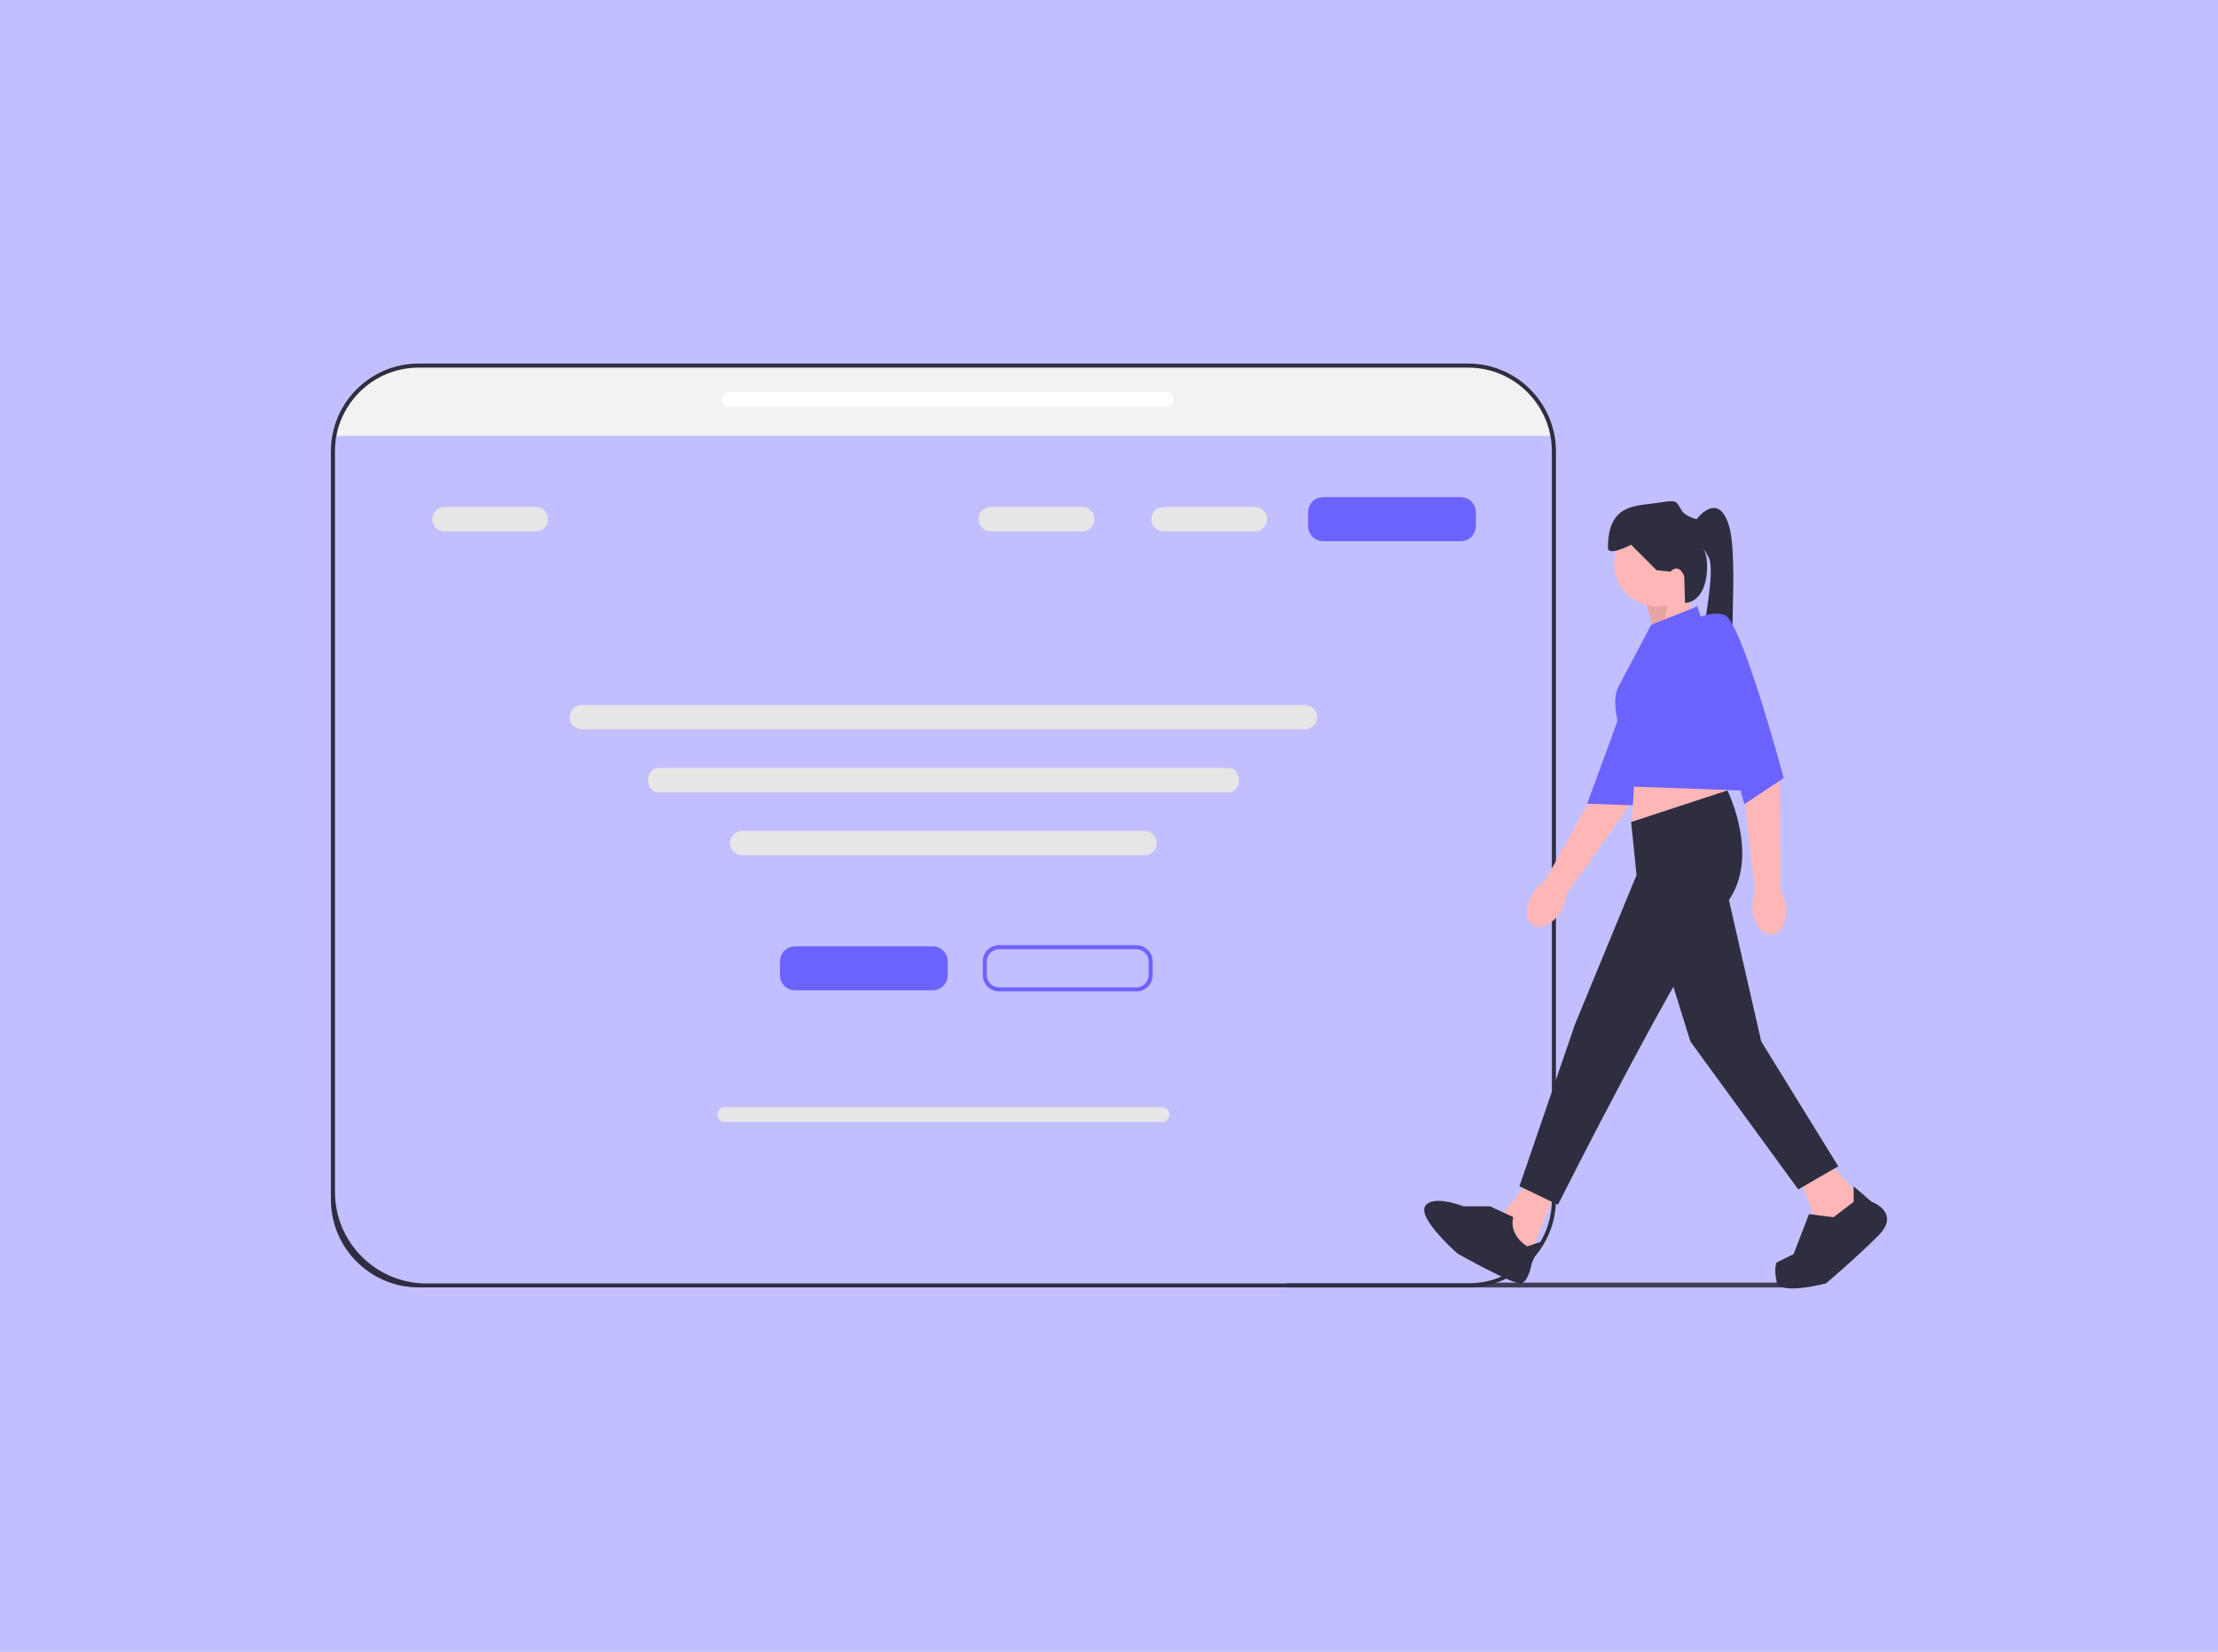
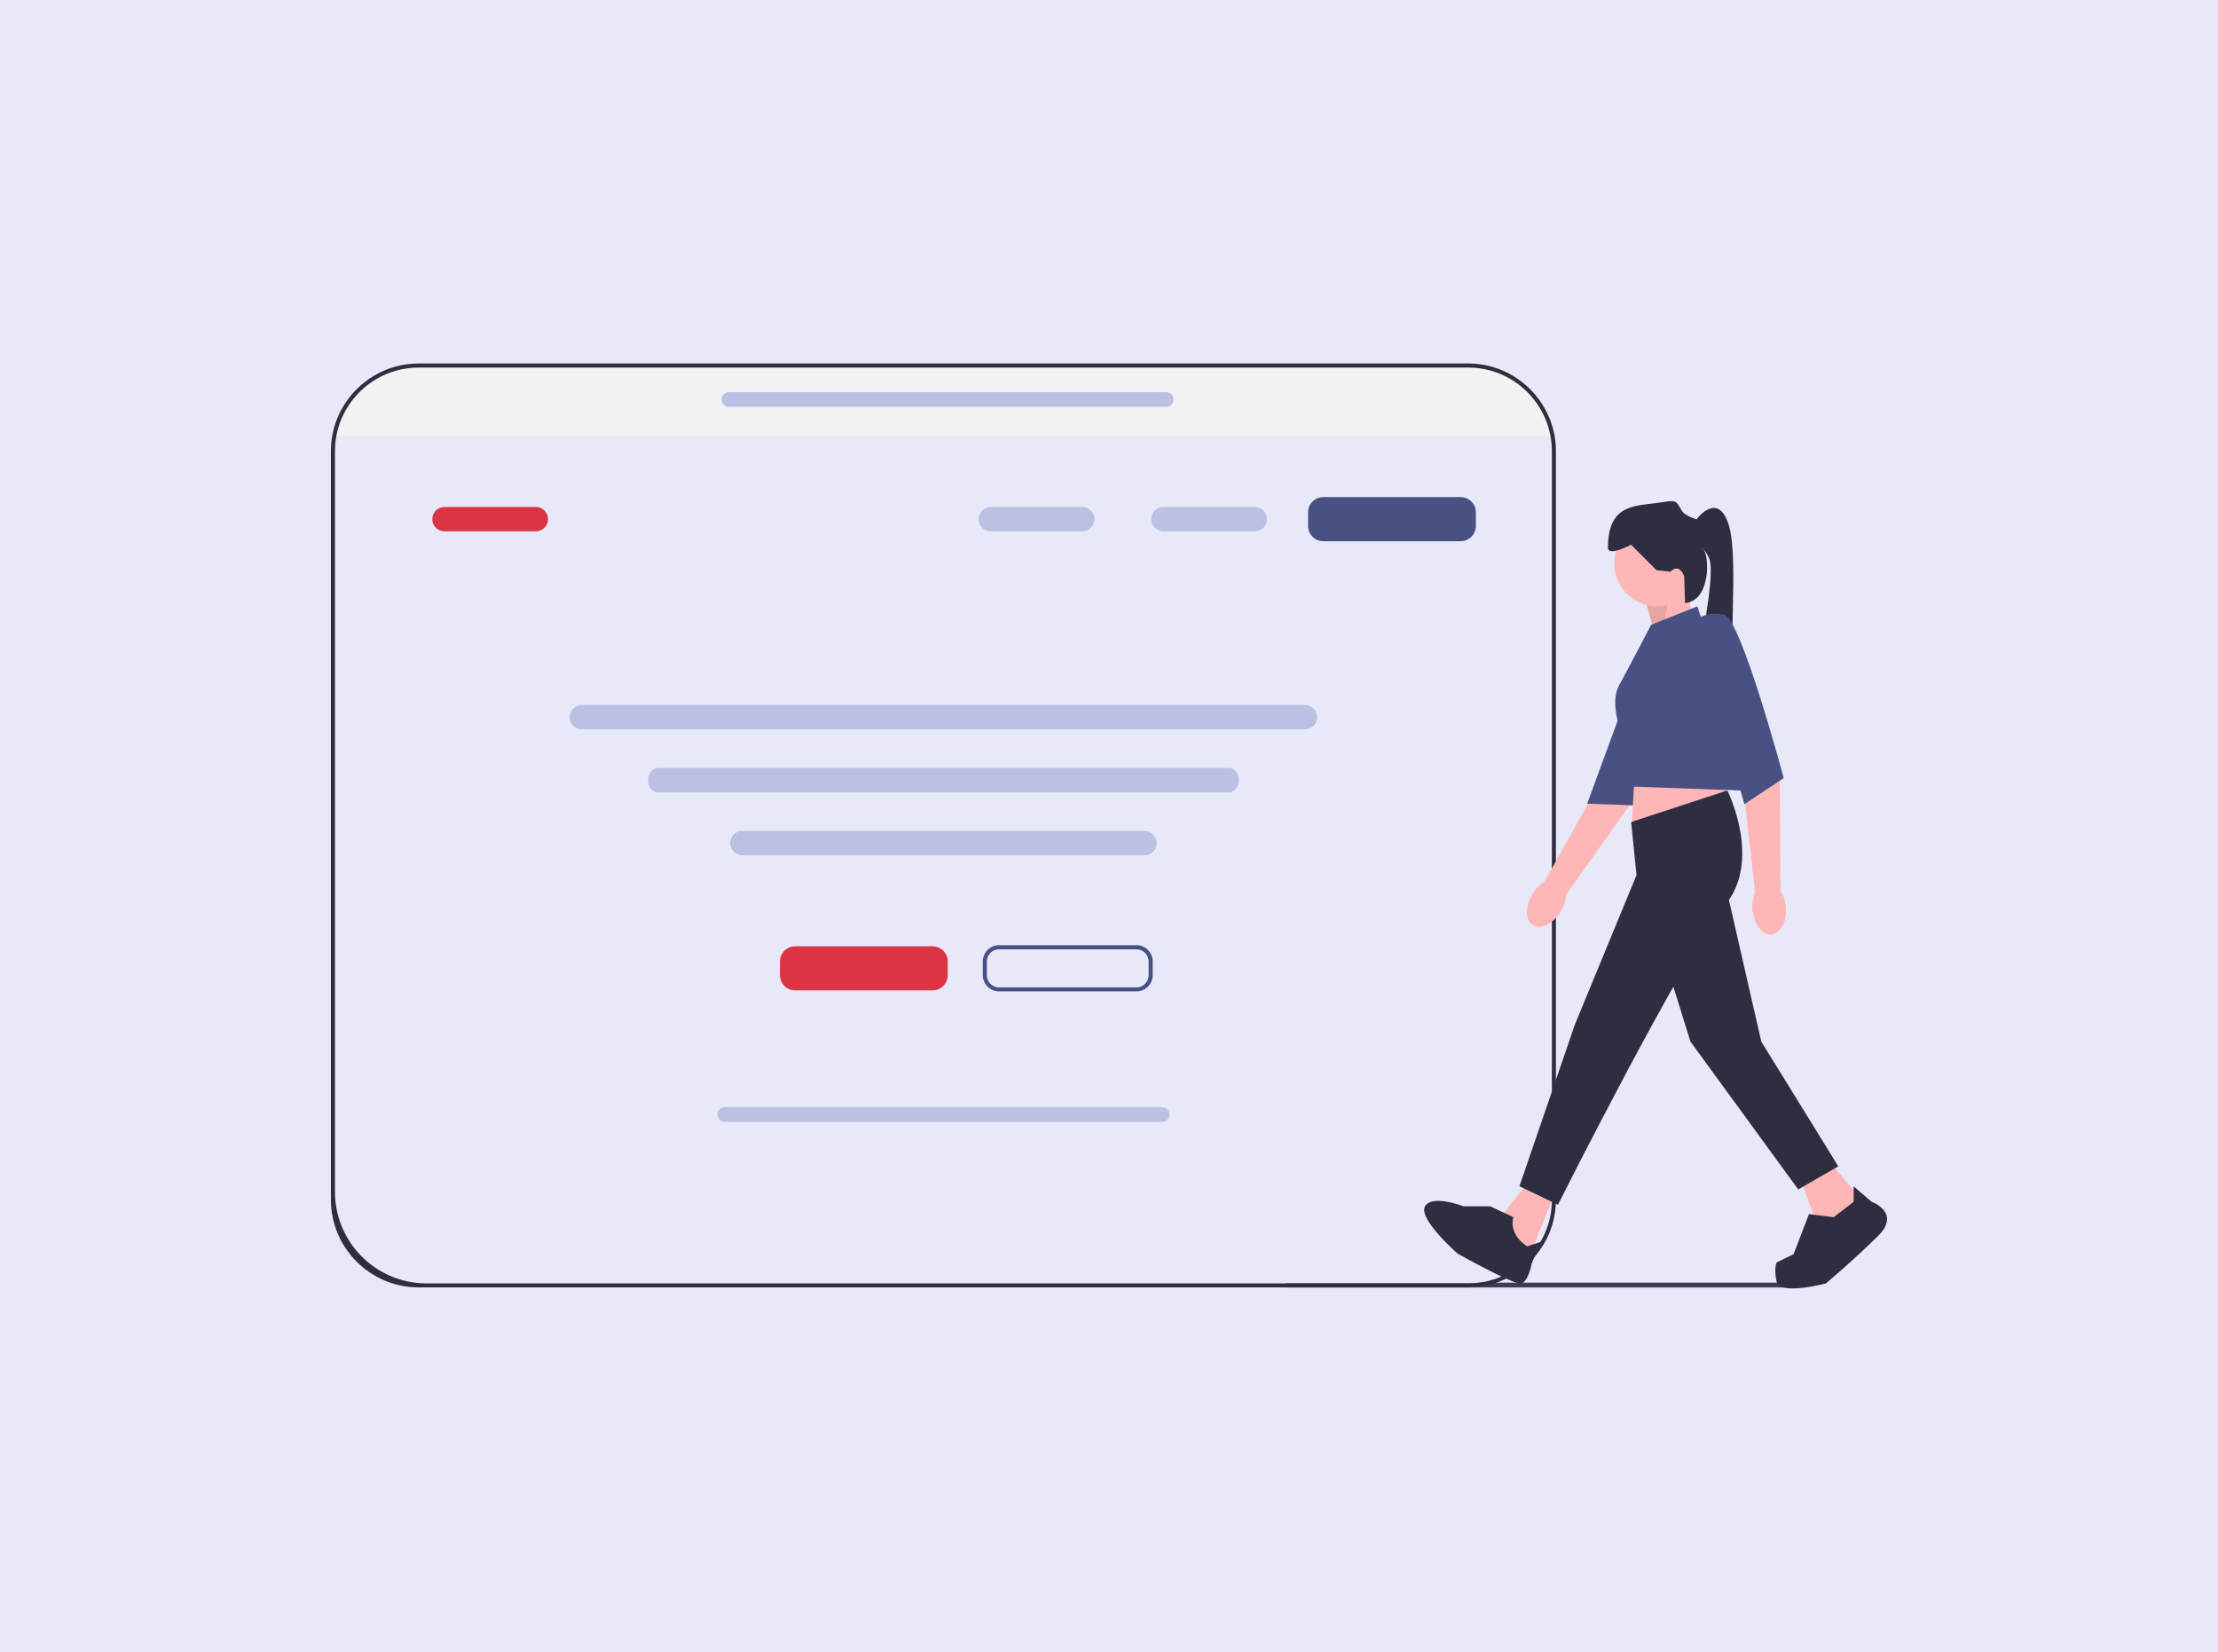
- <svg xmlns="http://www.w3.org/2000/svg" id="Layer_1" viewBox="0 0 333 248">
+ <svg xmlns="http://www.w3.org/2000/svg" id="Layer_1" data-name="Layer 1" viewBox="0 0 333 248">
  <defs>
-     <style>.cls-1{fill:#e6e6e6;}.cls-1,.cls-2,.cls-3,.cls-4,.cls-5,.cls-6,.cls-7,.cls-8,.cls-9{stroke-width:0px;}.cls-2{fill:#c2bfff;}.cls-3{fill:#6c63ff;}.cls-4{fill:#fff;}.cls-5{fill:#3f3d56;}.cls-6{isolation:isolate;opacity:.1;}.cls-7{fill:#ffb6b6;}.cls-8{fill:#f2f2f2;}.cls-9{fill:#2f2e41;}</style>
+     <style>
+       .cls-1 {
+         fill: #f2f2f2;
+       }
+ 
+       .cls-1, .cls-2, .cls-3, .cls-4, .cls-5, .cls-6, .cls-7, .cls-8, .cls-9 {
+         stroke-width: 0px;
+       }
+ 
+       .cls-2 {
+         fill: #495182;
+       }
+ 
+       .cls-3 {
+         fill: #2f2e41;
+       }
+ 
+       .cls-4 {
+         fill: #3f3d56;
+       }
+ 
+       .cls-5 {
+         fill: #db3545;
+       }
+ 
+       .cls-6 {
+         fill: #bac1e2;
+       }
+ 
+       .cls-7 {
+         fill: #ffb6b6;
+       }
+ 
+       .cls-8 {
+         fill: #e7e9f9;
+       }
+ 
+       .cls-9 {
+         isolation: isolate;
+         opacity: .1;
+       }
+     </style>
  </defs>
-   <rect class="cls-2" width="333" height="248" />
-   <path class="cls-8" d="m233.4,65.44H49.88c.26-1.47.77-2.86,1.47-4.12,2.26-4.03,6.57-6.75,11.51-6.75h157.56c4.93,0,9.25,2.73,11.5,6.75.71,1.26,1.22,2.65,1.48,4.12Z" />
-   <path class="cls-5" d="m269.1,192.93c0,.2-.16.36-.36.36h-75.41c-.2,0-.36-.16-.36-.36,0-.1.04-.18.1-.25h27.36c.58,0,1.15-.04,1.71-.12h46.6c.2,0,.36.16.36.36Z" />
-   <path class="cls-1" d="m184.54,118.96h-85.79c-.8,0-1.45-.82-1.45-1.83s.65-1.83,1.45-1.83h85.79c.8,0,1.45.82,1.45,1.83s-.65,1.83-1.45,1.83Z" />
-   <path class="cls-9" d="m233.4,65.44c-.26-1.47-.77-2.86-1.48-4.12-2.26-4.03-6.57-6.75-11.5-6.75H62.86c-4.94,0-9.25,2.73-11.51,6.75-.71,1.26-1.21,2.65-1.47,4.12-.13.75-.2,1.52-.2,2.31v112.35c0,7.27,5.91,13.18,13.18,13.18h157.56c1.51,0,2.96-.26,4.31-.73,5.16-1.79,8.87-6.7,8.87-12.46v-112.35c0-.79-.07-1.56-.2-2.31Zm-.41,114.67c0,6.36-4.73,11.62-10.86,12.46-.56.08-1.13.12-1.71.12H64.05c-7.6,0-13.76-6.16-13.76-13.76v-111.17c0-.79.07-1.56.21-2.31.27-1.48.81-2.87,1.56-4.12,2.19-3.68,6.21-6.14,10.8-6.14h157.56c4.59,0,8.61,2.46,10.8,6.14.75,1.25,1.28,2.64,1.56,4.12.14.75.21,1.52.21,2.31v112.35Z" />
-   <polygon class="cls-7" points="248.47 95.32 247.08 90.23 253.33 87.92 254.02 92.54 248.47 95.32" />
-   <polygon class="cls-6" points="248.47 95.32 247.08 90.23 250.76 88.68 249.62 94.67 248.47 95.32" />
-   <path class="cls-7" d="m230.19,138.92c-1.19-.71-1.26-2.8-.14-4.68.49-.82,1.12-1.46,1.78-1.87l.65-1.07,8.28-14.85s3.63-14.01,5.1-15.7c1.48-1.69,3.61-1.29,3.61-1.29l1.89,1.68-6.76,19.84-8.34,11.74-1.12,1.63c-.04.77-.3,1.63-.79,2.45-1.12,1.87-2.99,2.82-4.18,2.11h0Z" />
-   <path class="cls-3" d="m248.13,93.86s2.63-.1,4.3,1.94c1.66,2.05-7.05,25.11-7.05,25.11l-7.09-.25,9.84-26.81h0Z" />
-   <circle class="cls-7" cx="248.82" cy="84.56" r="6.48" />
-   <polygon class="cls-7" points="233.67 178.57 229.28 189.44 226.73 186.89 225.81 182.04 229.51 177.41 233.67 178.57" />
-   <polygon class="cls-7" points="274.83 174.64 279.23 179.72 277.15 183.89 272.52 183.19 270.21 176.72 274.83 174.64" />
-   <polygon class="cls-7" points="245.58 113.93 245 123.3 259.34 120.75 258.41 114.97 245.58 113.93" />
-   <path class="cls-9" d="m244.89,123.41l14.45-4.74s5.32,10.64-.46,17.34c-5.78,6.71-24.98,44.86-24.98,44.86l-5.78-2.78,8.33-24.28,9.25-22.43-.81-7.98h0Z" />
-   <polygon class="cls-9" points="258.88 132.09 264.43 156.37 275.99 175.1 269.98 178.57 253.79 156.37 248.47 139.25 258.88 132.09" />
-   <path class="cls-9" d="m223.73,181.11h-4.01s-4.67-1.85-5.77,0,4.89,7.1,4.89,7.1c0,0,8.36,4.7,9.51,4.47s1.62-3.01,1.62-3.01l1.39-3.24-2.08.69s-2.78-1.62-2.08-4.39l-3.47-1.62h0Z" />
-   <path class="cls-9" d="m278.3,180.42v-2.31l2.69,2.31s4.48,1.62,1.01,5.09c-3.47,3.47-7.86,7.17-7.86,7.17,0,0-6.94,1.85-7.4-.23-.46-2.08,0-2.92,0-2.92l2.54-1.24,2.31-6.01,3.7.46,3.01-2.31h0Z" />
-   <path class="cls-9" d="m250.78,85.83l-2.08-.23-3.82-3.82s-3.47,1.85-3.47.46c0-6.48,3.93-6.24,7.17-6.71,3.24-.46,2.89-.58,3.93,1.16.48.79,2.2,1.27,2.2,1.27,0,0,3.24-4.39,4.86.93,1.62,5.32-.46,21.74,1.16,23.13,1.62,1.39-6.65,2.77-5.75-2.66.9-5.43,2.51-13.76,1.59-15.61-.93-1.85-1.16-1.39-1.16-1.39,1.15-.47,1.9,7.78-2.43,8.18l-.12-4.02s-.69-2.08-2.08-.69h0Z" />
-   <path class="cls-3" d="m247.89,93.81l6.94-2.78,9.25,27.75-19.03-.69-1.71-8.28s-1.67-4.31-.29-6.85,4.84-9.15,4.84-9.15h0Z" />
-   <path class="cls-7" d="m265.95,140.3c-1.38.12-2.65-1.55-2.84-3.72-.08-.95.06-1.84.36-2.55l-.09-1.25-1.93-16.89s-3.59-13.82-3.37-16.06c.21-2.24.55-2.83.55-2.83l2.52.26,6.07,20.06.07,14.4.04,1.98c.42.65.71,1.5.79,2.45.19,2.17-.78,4.03-2.17,4.15h0Z" />
-   <path class="cls-3" d="m254.25,93.23s2.08-1.62,4.63-.93c2.54.69,8.92,24.51,8.92,24.51l-5.91,3.93-7.63-27.52Z" />
-   <path class="cls-3" d="m140.01,148.69h-20.63c-1.26,0-2.28-1.02-2.28-2.28v-2.06c0-1.26,1.02-2.28,2.28-2.28h20.63c1.26,0,2.28,1.02,2.28,2.28v2.06c0,1.26-1.02,2.28-2.28,2.28Z" />
-   <path class="cls-3" d="m219.3,81.25h-20.63c-1.26,0-2.28-1.02-2.28-2.28v-2.06c0-1.26,1.02-2.28,2.28-2.28h20.63c1.26,0,2.28,1.02,2.28,2.28v2.06c0,1.26-1.02,2.28-2.28,2.28Z" />
-   <path class="cls-3" d="m170.62,148.84h-20.63c-1.34,0-2.44-1.09-2.44-2.44v-2.06c0-1.34,1.09-2.44,2.44-2.44h20.63c1.34,0,2.44,1.09,2.44,2.44v2.06c0,1.34-1.09,2.44-2.44,2.44Zm-20.63-6.33c-1.01,0-1.83.82-1.83,1.83v2.06c0,1.01.82,1.83,1.83,1.83h20.63c1.01,0,1.83-.82,1.83-1.83v-2.06c0-1.01-.82-1.83-1.83-1.83h-20.63Z" />
-   <path class="cls-1" d="m195.92,109.5h-108.56c-1.01,0-1.83-.82-1.83-1.83s.82-1.83,1.83-1.83h108.56c1.01,0,1.83.82,1.83,1.83s-.82,1.83-1.83,1.83Z" />
-   <path class="cls-1" d="m80.45,79.77h-13.72c-1.01,0-1.83-.82-1.83-1.83s.82-1.83,1.83-1.83h13.72c1.01,0,1.83.82,1.83,1.83s-.82,1.83-1.83,1.83Z" />
-   <path class="cls-1" d="m162.48,79.77h-13.72c-1.01,0-1.83-.82-1.83-1.83s.82-1.83,1.83-1.83h13.72c1.01,0,1.83.82,1.83,1.83s-.82,1.83-1.83,1.83Z" />
-   <path class="cls-1" d="m188.4,79.77h-13.72c-1.01,0-1.83-.82-1.83-1.83s.82-1.83,1.83-1.83h13.72c1.01,0,1.83.82,1.83,1.83s-.82,1.83-1.83,1.83Z" />
-   <path class="cls-1" d="m171.83,128.41h-60.38c-1.01,0-1.83-.82-1.83-1.83s.82-1.83,1.83-1.83h60.38c1.01,0,1.83.82,1.83,1.83s-.82,1.83-1.83,1.83Z" />
-   <path class="cls-1" d="m174.46,168.44h-65.64c-.61,0-1.11-.5-1.11-1.11s.5-1.11,1.11-1.11h65.64c.61,0,1.11.5,1.11,1.11s-.5,1.11-1.11,1.11h0Z" />
-   <path class="cls-4" d="m175.08,61.09h-65.64c-.61,0-1.11-.5-1.11-1.11s.5-1.11,1.11-1.11h65.64c.61,0,1.11.5,1.11,1.11s-.5,1.11-1.11,1.11h0Z" />
+   <rect class="cls-8" width="333" height="248" />
+   <g>
+     <path class="cls-1" d="M233.4,65.44H49.88c.26-1.47.77-2.86,1.47-4.12,2.26-4.03,6.57-6.75,11.51-6.75h157.56c4.93,0,9.25,2.73,11.5,6.75.71,1.26,1.22,2.65,1.48,4.12Z" />
+     <path class="cls-4" d="M269.1,192.93c0,.2-.16.36-.36.36h-75.41c-.2,0-.36-.16-.36-.36,0-.1.04-.18.1-.25h27.36c.58,0,1.15-.04,1.71-.12h46.6c.2,0,.36.16.36.36Z" />
+     <path class="cls-6" d="M184.54,118.96h-85.79c-.8,0-1.45-.82-1.45-1.83s.65-1.83,1.45-1.83h85.79c.8,0,1.45.82,1.45,1.83s-.65,1.83-1.45,1.83Z" />
+     <path class="cls-3" d="M233.4,65.44c-.26-1.47-.77-2.86-1.48-4.12-2.26-4.03-6.57-6.75-11.5-6.75H62.86c-4.94,0-9.25,2.73-11.51,6.75-.71,1.26-1.21,2.65-1.47,4.12-.13.75-.2,1.52-.2,2.31v112.35c0,7.27,5.91,13.18,13.18,13.18h157.56c1.51,0,2.96-.26,4.31-.73,5.16-1.79,8.87-6.7,8.87-12.46v-112.35c0-.79-.07-1.56-.2-2.31ZM233,180.1c0,6.36-4.73,11.62-10.86,12.46-.56.08-1.13.12-1.71.12H64.05c-7.6,0-13.76-6.16-13.76-13.76v-111.17c0-.79.07-1.56.21-2.31.27-1.48.81-2.87,1.56-4.12,2.19-3.68,6.21-6.14,10.8-6.14h157.56c4.59,0,8.61,2.46,10.8,6.14.75,1.25,1.28,2.64,1.56,4.12.14.75.21,1.52.21,2.31v112.35Z" />
+     <g>
+       <polygon class="cls-7" points="248.47 95.32 247.08 90.23 253.33 87.92 254.02 92.54 248.47 95.32" />
+       <polygon class="cls-9" points="248.47 95.32 247.08 90.23 250.76 88.68 249.62 94.67 248.47 95.32" />
+       <g>
+         <path class="cls-7" d="M230.19,138.92c-1.19-.71-1.26-2.8-.14-4.68.49-.82,1.12-1.46,1.78-1.87l.65-1.07,8.28-14.85s3.63-14.01,5.1-15.7c1.48-1.69,3.61-1.29,3.61-1.29l1.89,1.68-6.76,19.84-8.34,11.74-1.12,1.63c-.04.77-.3,1.63-.79,2.45-1.12,1.87-2.99,2.82-4.18,2.11h0Z" />
+         <path class="cls-2" d="M248.13,93.86s2.63-.1,4.3,1.94c1.66,2.05-7.05,25.11-7.05,25.11l-7.09-.25,9.84-26.81h0Z" />
+       </g>
+       <circle class="cls-7" cx="248.82" cy="84.56" r="6.48" />
+       <polygon class="cls-7" points="233.67 178.57 229.28 189.44 226.73 186.89 225.81 182.04 229.51 177.41 233.67 178.57" />
+       <polygon class="cls-7" points="274.83 174.64 279.23 179.72 277.15 183.89 272.52 183.19 270.21 176.72 274.83 174.64" />
+       <polygon class="cls-7" points="245.58 113.93 245 123.3 259.34 120.75 258.41 114.97 245.58 113.93" />
+       <path class="cls-3" d="M244.89,123.41l14.45-4.74s5.32,10.64-.46,17.34c-5.78,6.71-24.98,44.86-24.98,44.86l-5.78-2.78,8.33-24.28,9.25-22.43-.81-7.98h0Z" />
+       <polygon class="cls-3" points="258.88 132.09 264.43 156.37 275.99 175.1 269.98 178.57 253.79 156.37 248.47 139.25 258.88 132.09" />
+       <path class="cls-3" d="M223.73,181.11h-4.01s-4.67-1.85-5.77,0,4.89,7.1,4.89,7.1c0,0,8.36,4.7,9.51,4.47s1.62-3.01,1.62-3.01l1.39-3.24-2.08.69s-2.78-1.62-2.08-4.39l-3.47-1.62h0Z" />
+       <path class="cls-3" d="M278.3,180.42v-2.31l2.69,2.31s4.48,1.62,1.01,5.09c-3.47,3.47-7.86,7.17-7.86,7.17,0,0-6.94,1.85-7.4-.23s0-2.92,0-2.92l2.54-1.24,2.31-6.01,3.7.46,3.01-2.31h0Z" />
+       <path class="cls-3" d="M250.78,85.83l-2.08-.23-3.82-3.82s-3.47,1.85-3.47.46c0-6.48,3.93-6.24,7.17-6.71,3.24-.46,2.89-.58,3.93,1.16.48.79,2.2,1.27,2.2,1.27,0,0,3.24-4.39,4.86.93,1.62,5.32-.46,21.74,1.16,23.13,1.62,1.39-6.65,2.77-5.75-2.66.9-5.43,2.51-13.76,1.59-15.61-.93-1.85-1.16-1.39-1.16-1.39,1.15-.47,1.9,7.78-2.43,8.18l-.12-4.02s-.69-2.08-2.08-.69h0Z" />
+       <path class="cls-2" d="M247.89,93.81l6.94-2.78,9.25,27.75-19.03-.69-1.71-8.28s-1.67-4.31-.29-6.85c1.39-2.54,4.84-9.15,4.84-9.15h0Z" />
+       <g>
+         <path class="cls-7" d="M265.95,140.3c-1.38.12-2.65-1.55-2.84-3.72-.08-.95.06-1.84.36-2.55l-.09-1.25-1.93-16.89s-3.59-13.82-3.37-16.06c.21-2.24.55-2.83.55-2.83l2.52.26,6.07,20.06.07,14.4.04,1.98c.42.65.71,1.5.79,2.45.19,2.17-.78,4.03-2.17,4.15h0Z" />
+         <path class="cls-2" d="M254.25,93.23s2.08-1.62,4.63-.93,8.92,24.51,8.92,24.51l-5.91,3.93-7.63-27.52Z" />
+       </g>
+     </g>
+     <path class="cls-5" d="M140.01,148.69h-20.63c-1.26,0-2.28-1.02-2.28-2.28v-2.06c0-1.26,1.02-2.28,2.28-2.28h20.63c1.26,0,2.28,1.02,2.28,2.28v2.06c0,1.26-1.02,2.28-2.28,2.28Z" />
+     <path class="cls-2" d="M219.3,81.25h-20.63c-1.26,0-2.28-1.02-2.28-2.28v-2.06c0-1.26,1.02-2.28,2.28-2.28h20.63c1.26,0,2.28,1.02,2.28,2.28v2.06c0,1.26-1.02,2.28-2.28,2.28Z" />
+     <path class="cls-2" d="M170.62,148.84h-20.63c-1.34,0-2.44-1.09-2.44-2.44v-2.06c0-1.34,1.09-2.44,2.44-2.44h20.63c1.34,0,2.44,1.09,2.44,2.44v2.06c0,1.34-1.09,2.44-2.44,2.44ZM149.99,142.52c-1.01,0-1.83.82-1.83,1.83v2.06c0,1.01.82,1.83,1.83,1.83h20.63c1.01,0,1.83-.82,1.83-1.83v-2.06c0-1.01-.82-1.83-1.83-1.83h-20.63Z" />
+     <path class="cls-6" d="M195.92,109.5h-108.56c-1.01,0-1.83-.82-1.83-1.83s.82-1.83,1.83-1.83h108.56c1.01,0,1.83.82,1.83,1.83s-.82,1.83-1.83,1.83Z" />
+     <path class="cls-5" d="M80.45,79.77h-13.72c-1.01,0-1.83-.82-1.83-1.83s.82-1.83,1.83-1.83h13.72c1.01,0,1.83.82,1.83,1.83s-.82,1.83-1.83,1.83Z" />
+     <path class="cls-6" d="M162.48,79.77h-13.72c-1.01,0-1.83-.82-1.83-1.83s.82-1.83,1.83-1.83h13.72c1.01,0,1.83.82,1.83,1.83s-.82,1.83-1.83,1.83Z" />
+     <path class="cls-6" d="M188.4,79.77h-13.72c-1.01,0-1.83-.82-1.83-1.83s.82-1.83,1.83-1.83h13.72c1.01,0,1.83.82,1.83,1.83s-.82,1.83-1.83,1.83Z" />
+     <path class="cls-6" d="M171.83,128.41h-60.38c-1.01,0-1.83-.82-1.83-1.83s.82-1.83,1.83-1.83h60.38c1.01,0,1.83.82,1.83,1.83s-.82,1.83-1.83,1.83Z" />
+     <path class="cls-6" d="M174.46,168.44h-65.64c-.61,0-1.11-.5-1.11-1.11s.5-1.11,1.11-1.11h65.64c.61,0,1.11.5,1.11,1.11s-.5,1.11-1.11,1.11h0Z" />
+     <path class="cls-6" d="M175.08,61.09h-65.64c-.61,0-1.11-.5-1.11-1.11s.5-1.11,1.11-1.11h65.64c.61,0,1.11.5,1.11,1.11s-.5,1.11-1.11,1.11h0Z" />
+   </g>
</svg>
